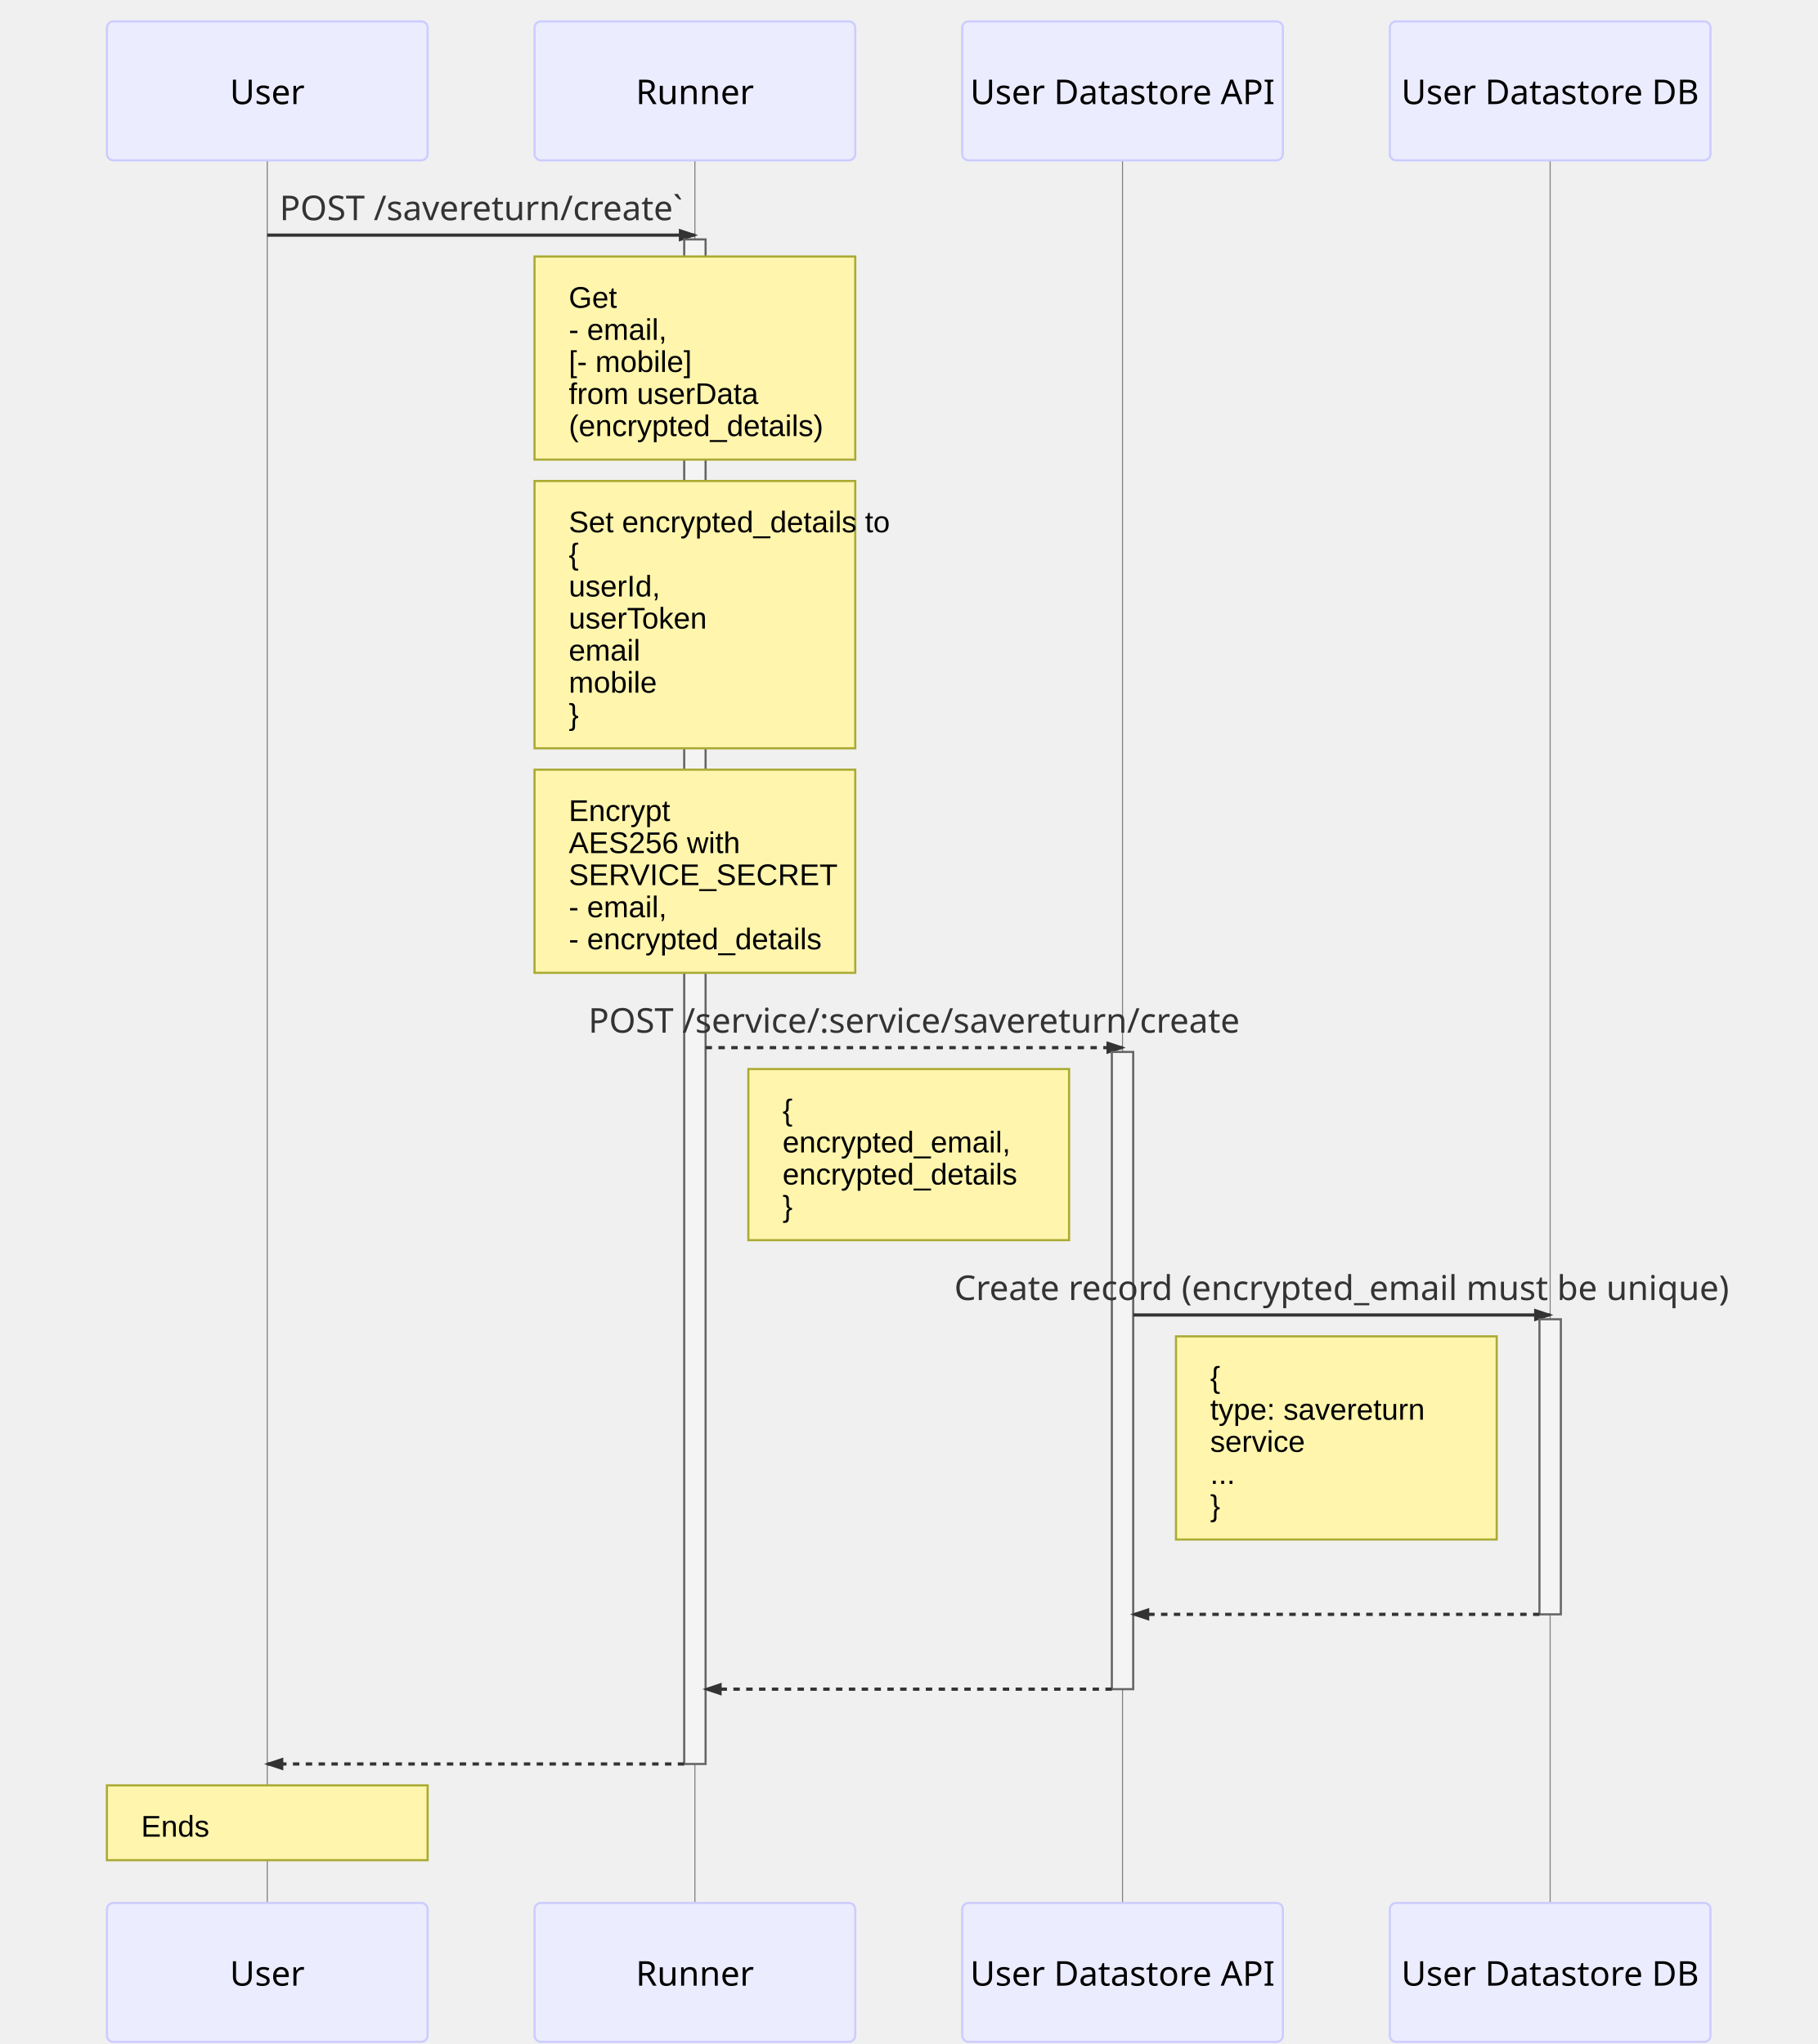
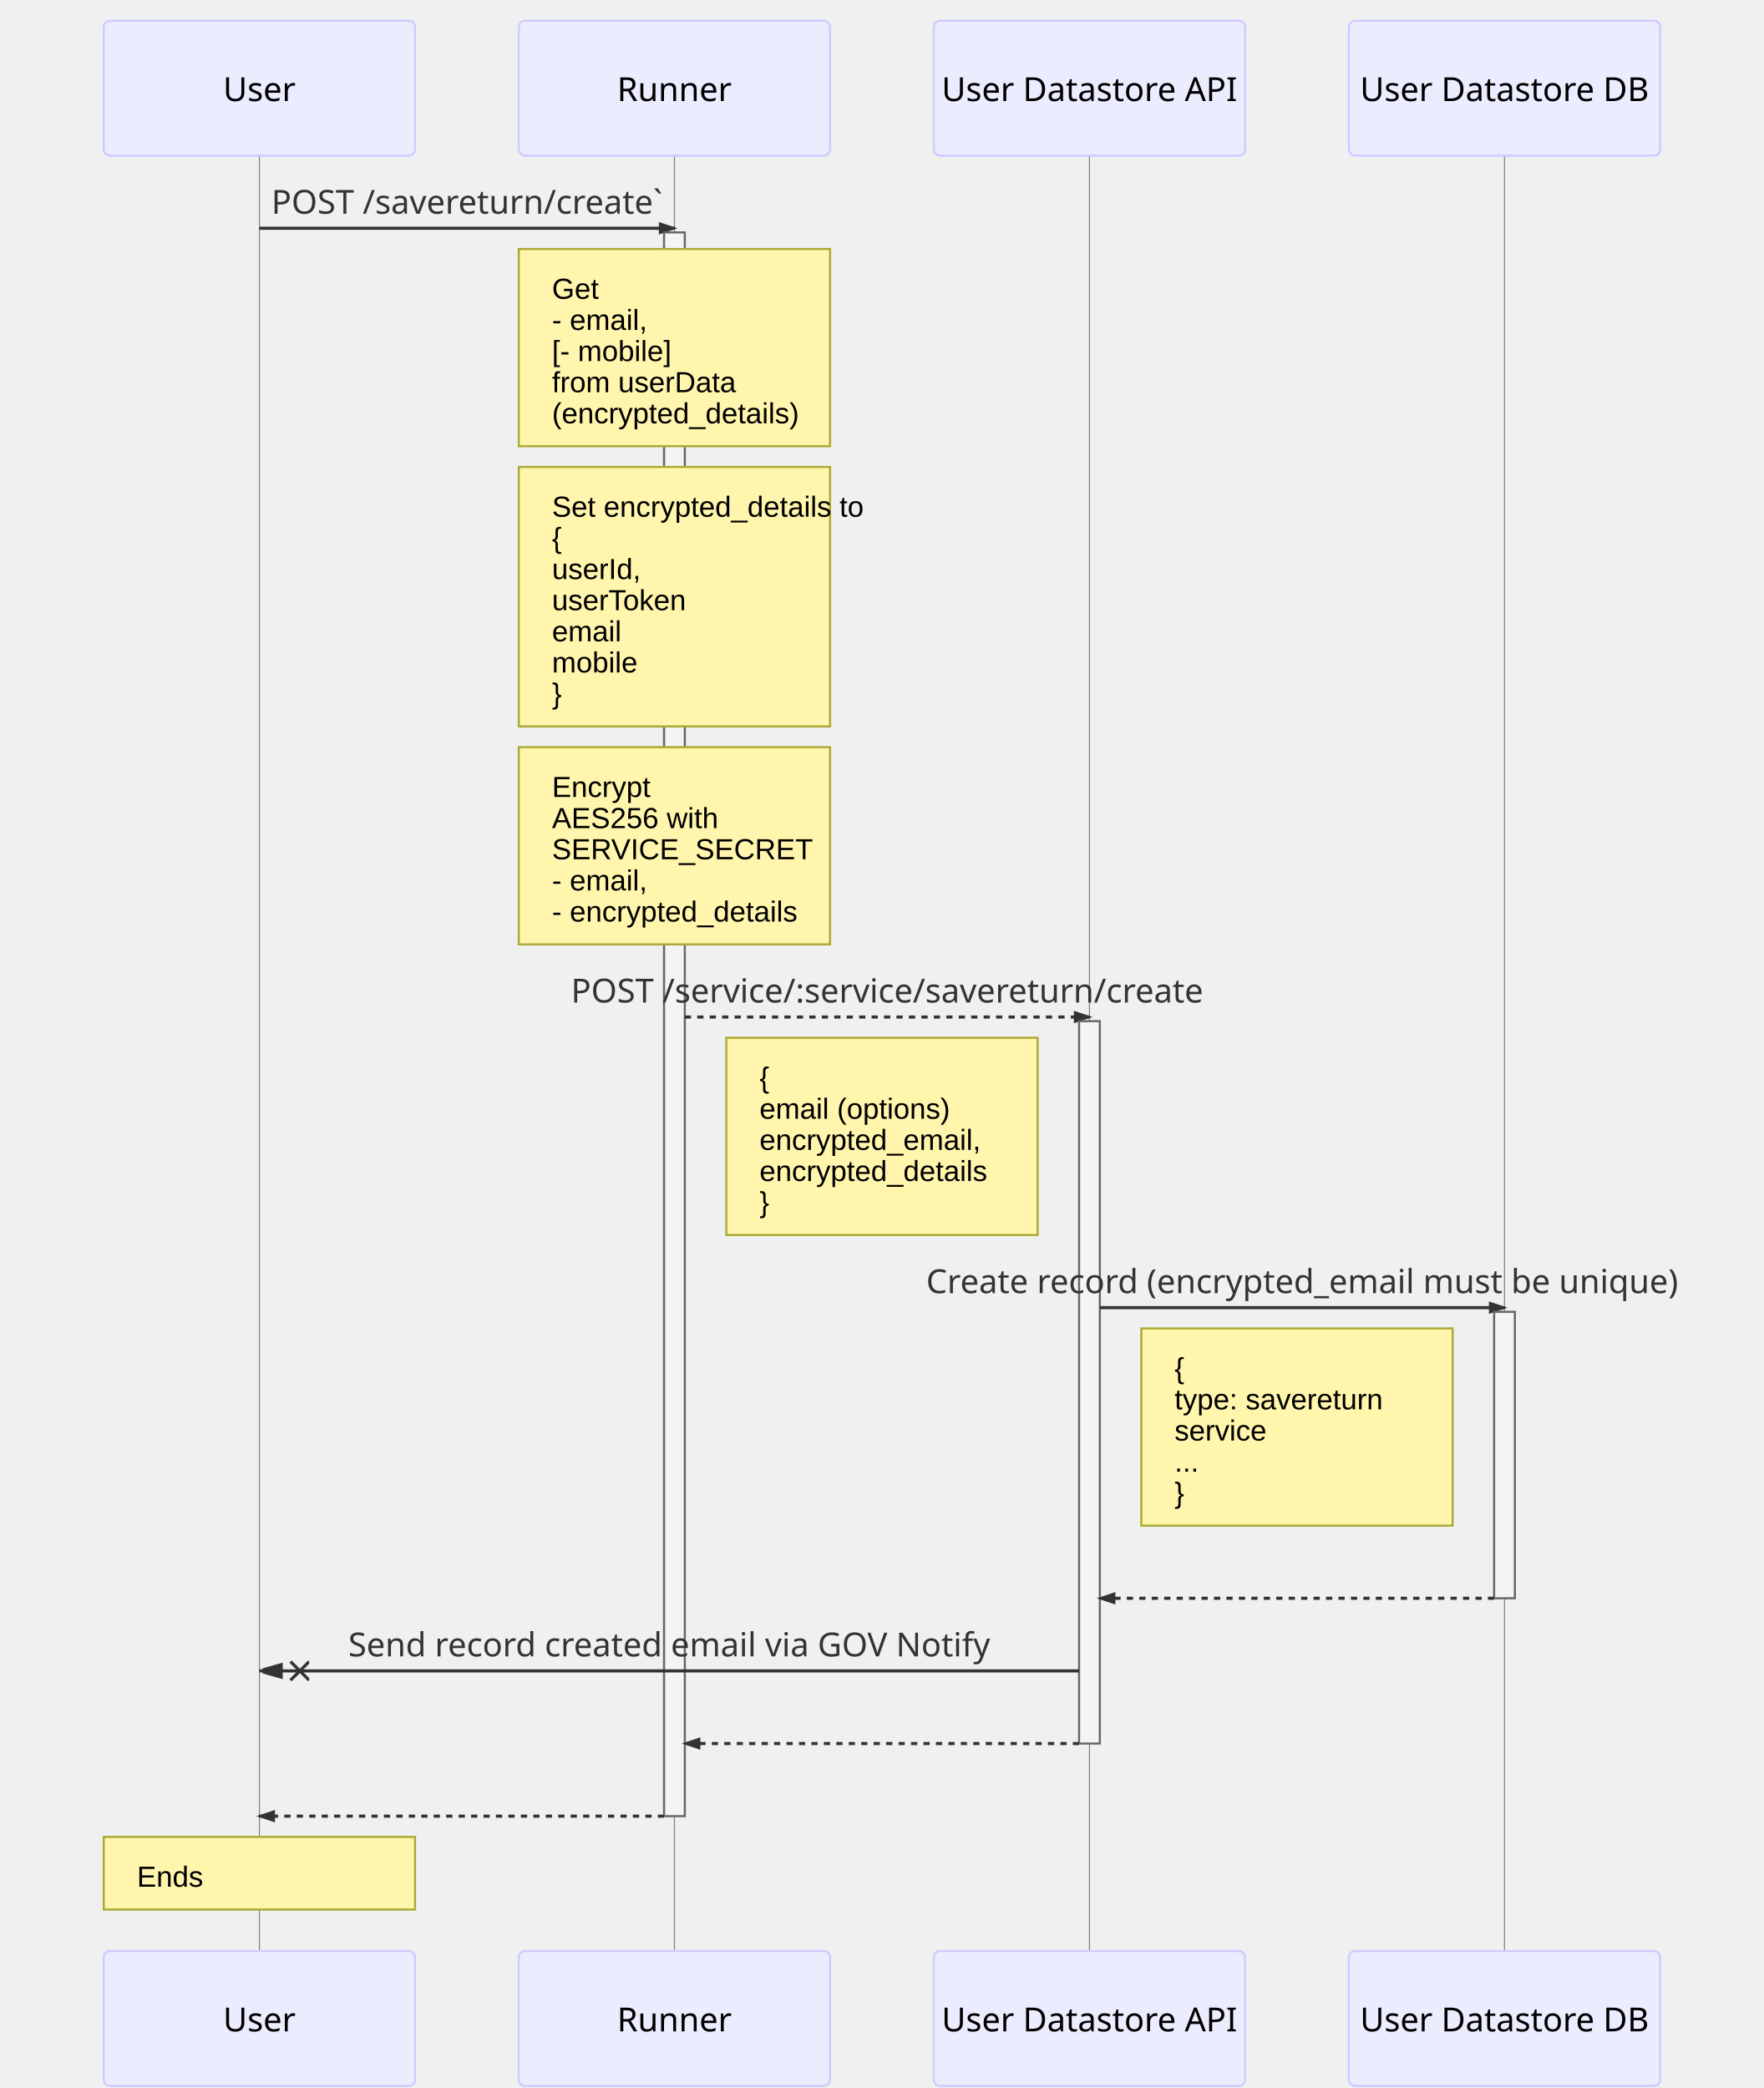
- <svg xmlns="http://www.w3.org/2000/svg" id="mermaid-1557239138481" width="100%" height="100%" style="max-width:850px;" viewBox="-50 -10 850 956.219">
-   <style>#mermaid-1557239138481 .label{font-family:trebuchet ms,verdana,arial;color:#333}#mermaid-1557239138481 .node circle,#mermaid-1557239138481 .node ellipse,#mermaid-1557239138481 .node polygon,#mermaid-1557239138481 .node rect{fill:#ececff;stroke:#9370db;stroke-width:1px}#mermaid-1557239138481 .node.clickable{cursor:pointer}#mermaid-1557239138481 .arrowheadPath{fill:#333}#mermaid-1557239138481 .edgePath .path{stroke:#333;stroke-width:1.5px}#mermaid-1557239138481 .edgeLabel{background-color:#e8e8e8}#mermaid-1557239138481 .cluster rect{fill:#ffffde!important;stroke:#aa3!important;stroke-width:1px!important}#mermaid-1557239138481 .cluster text{fill:#333}#mermaid-1557239138481 div.mermaidTooltip{position:absolute;text-align:center;max-width:200px;padding:2px;font-family:trebuchet ms,verdana,arial;font-size:12px;background:#ffffde;border:1px solid #aa3;border-radius:2px;pointer-events:none;z-index:100}#mermaid-1557239138481 .actor{stroke:#ccf;fill:#ececff}#mermaid-1557239138481 text.actor{fill:#000;stroke:none}#mermaid-1557239138481 .actor-line{stroke:grey}#mermaid-1557239138481 .messageLine0{marker-end:"url(#arrowhead)"}#mermaid-1557239138481 .messageLine0,#mermaid-1557239138481 .messageLine1{stroke-width:1.5;stroke-dasharray:"2 2";stroke:#333}#mermaid-1557239138481 #arrowhead{fill:#333}#mermaid-1557239138481 #crosshead path{fill:#333!important;stroke:#333!important}#mermaid-1557239138481 .messageText{fill:#333;stroke:none}#mermaid-1557239138481 .labelBox{stroke:#ccf;fill:#ececff}#mermaid-1557239138481 .labelText,#mermaid-1557239138481 .loopText{fill:#000;stroke:none}#mermaid-1557239138481 .loopLine{stroke-width:2;stroke-dasharray:"2 2";marker-end:"url(#arrowhead)";stroke:#ccf}#mermaid-1557239138481 .note{stroke:#aa3;fill:#fff5ad}#mermaid-1557239138481 .noteText{fill:#000;stroke:none;font-family:trebuchet ms,verdana,arial;font-size:14px}#mermaid-1557239138481 .section{stroke:none;opacity:.2}#mermaid-1557239138481 .section0{fill:rgba(102,102,255,.49)}#mermaid-1557239138481 .section2{fill:#fff400}#mermaid-1557239138481 .section1,#mermaid-1557239138481 .section3{fill:#fff;opacity:.2}#mermaid-1557239138481 .sectionTitle0,#mermaid-1557239138481 .sectionTitle1,#mermaid-1557239138481 .sectionTitle2,#mermaid-1557239138481 .sectionTitle3{fill:#333}#mermaid-1557239138481 .sectionTitle{text-anchor:start;font-size:11px;text-height:14px}#mermaid-1557239138481 .grid .tick{stroke:#d3d3d3;opacity:.3;shape-rendering:crispEdges}#mermaid-1557239138481 .grid path{stroke-width:0}#mermaid-1557239138481 .today{fill:none;stroke:red;stroke-width:2px}#mermaid-1557239138481 .task{stroke-width:2}#mermaid-1557239138481 .taskText{text-anchor:middle;font-size:11px}#mermaid-1557239138481 .taskTextOutsideRight{fill:#000;text-anchor:start;font-size:11px}#mermaid-1557239138481 .taskTextOutsideLeft{fill:#000;text-anchor:end;font-size:11px}#mermaid-1557239138481 .taskText0,#mermaid-1557239138481 .taskText1,#mermaid-1557239138481 .taskText2,#mermaid-1557239138481 .taskText3{fill:#fff}#mermaid-1557239138481 .task0,#mermaid-1557239138481 .task1,#mermaid-1557239138481 .task2,#mermaid-1557239138481 .task3{fill:#8a90dd;stroke:#534fbc}#mermaid-1557239138481 .taskTextOutside0,#mermaid-1557239138481 .taskTextOutside1,#mermaid-1557239138481 .taskTextOutside2,#mermaid-1557239138481 .taskTextOutside3{fill:#000}#mermaid-1557239138481 .active0,#mermaid-1557239138481 .active1,#mermaid-1557239138481 .active2,#mermaid-1557239138481 .active3{fill:#bfc7ff;stroke:#534fbc}#mermaid-1557239138481 .activeText0,#mermaid-1557239138481 .activeText1,#mermaid-1557239138481 .activeText2,#mermaid-1557239138481 .activeText3{fill:#000!important}#mermaid-1557239138481 .done0,#mermaid-1557239138481 .done1,#mermaid-1557239138481 .done2,#mermaid-1557239138481 .done3{stroke:grey;fill:#d3d3d3;stroke-width:2}#mermaid-1557239138481 .doneText0,#mermaid-1557239138481 .doneText1,#mermaid-1557239138481 .doneText2,#mermaid-1557239138481 .doneText3{fill:#000!important}#mermaid-1557239138481 .crit0,#mermaid-1557239138481 .crit1,#mermaid-1557239138481 .crit2,#mermaid-1557239138481 .crit3{stroke:#f88;fill:red;stroke-width:2}#mermaid-1557239138481 .activeCrit0,#mermaid-1557239138481 .activeCrit1,#mermaid-1557239138481 .activeCrit2,#mermaid-1557239138481 .activeCrit3{stroke:#f88;fill:#bfc7ff;stroke-width:2}#mermaid-1557239138481 .doneCrit0,#mermaid-1557239138481 .doneCrit1,#mermaid-1557239138481 .doneCrit2,#mermaid-1557239138481 .doneCrit3{stroke:#f88;fill:#d3d3d3;stroke-width:2;cursor:pointer;shape-rendering:crispEdges}#mermaid-1557239138481 .activeCritText0,#mermaid-1557239138481 .activeCritText1,#mermaid-1557239138481 .activeCritText2,#mermaid-1557239138481 .activeCritText3,#mermaid-1557239138481 .doneCritText0,#mermaid-1557239138481 .doneCritText1,#mermaid-1557239138481 .doneCritText2,#mermaid-1557239138481 .doneCritText3{fill:#000!important}#mermaid-1557239138481 .titleText{text-anchor:middle;font-size:18px;fill:#000}#mermaid-1557239138481 g.classGroup text{fill:#9370db;stroke:none;font-family:trebuchet ms,verdana,arial;font-size:10px}#mermaid-1557239138481 g.classGroup rect{fill:#ececff;stroke:#9370db}#mermaid-1557239138481 g.classGroup line{stroke:#9370db;stroke-width:1}#mermaid-1557239138481 .classLabel .box{stroke:none;stroke-width:0;fill:#ececff;opacity:.5}#mermaid-1557239138481 .classLabel .label{fill:#9370db;font-size:10px}#mermaid-1557239138481 .relation{stroke:#9370db;stroke-width:1;fill:none}#mermaid-1557239138481 #compositionEnd,#mermaid-1557239138481 #compositionStart{fill:#9370db;stroke:#9370db;stroke-width:1}#mermaid-1557239138481 #aggregationEnd,#mermaid-1557239138481 #aggregationStart{fill:#ececff;stroke:#9370db;stroke-width:1}#mermaid-1557239138481 #dependencyEnd,#mermaid-1557239138481 #dependencyStart,#mermaid-1557239138481 #extensionEnd,#mermaid-1557239138481 #extensionStart{fill:#9370db;stroke:#9370db;stroke-width:1}#mermaid-1557239138481 .branch-label,#mermaid-1557239138481 .commit-id,#mermaid-1557239138481 .commit-msg{fill:#d3d3d3;color:#d3d3d3}</style>
-   <style>#mermaid-1557239138481 {
+ <svg xmlns="http://www.w3.org/2000/svg" id="mermaid-1558091380993" width="100%" height="100%" style="max-width:850px;" viewBox="-50 -10 850 1006.219">
+   <style>#mermaid-1558091380993 .label{font-family:trebuchet ms,verdana,arial;color:#333}#mermaid-1558091380993 .node circle,#mermaid-1558091380993 .node ellipse,#mermaid-1558091380993 .node polygon,#mermaid-1558091380993 .node rect{fill:#ececff;stroke:#9370db;stroke-width:1px}#mermaid-1558091380993 .node.clickable{cursor:pointer}#mermaid-1558091380993 .arrowheadPath{fill:#333}#mermaid-1558091380993 .edgePath .path{stroke:#333;stroke-width:1.5px}#mermaid-1558091380993 .edgeLabel{background-color:#e8e8e8}#mermaid-1558091380993 .cluster rect{fill:#ffffde!important;stroke:#aa3!important;stroke-width:1px!important}#mermaid-1558091380993 .cluster text{fill:#333}#mermaid-1558091380993 div.mermaidTooltip{position:absolute;text-align:center;max-width:200px;padding:2px;font-family:trebuchet ms,verdana,arial;font-size:12px;background:#ffffde;border:1px solid #aa3;border-radius:2px;pointer-events:none;z-index:100}#mermaid-1558091380993 .actor{stroke:#ccf;fill:#ececff}#mermaid-1558091380993 text.actor{fill:#000;stroke:none}#mermaid-1558091380993 .actor-line{stroke:grey}#mermaid-1558091380993 .messageLine0{marker-end:"url(#arrowhead)"}#mermaid-1558091380993 .messageLine0,#mermaid-1558091380993 .messageLine1{stroke-width:1.5;stroke-dasharray:"2 2";stroke:#333}#mermaid-1558091380993 #arrowhead{fill:#333}#mermaid-1558091380993 #crosshead path{fill:#333!important;stroke:#333!important}#mermaid-1558091380993 .messageText{fill:#333;stroke:none}#mermaid-1558091380993 .labelBox{stroke:#ccf;fill:#ececff}#mermaid-1558091380993 .labelText,#mermaid-1558091380993 .loopText{fill:#000;stroke:none}#mermaid-1558091380993 .loopLine{stroke-width:2;stroke-dasharray:"2 2";marker-end:"url(#arrowhead)";stroke:#ccf}#mermaid-1558091380993 .note{stroke:#aa3;fill:#fff5ad}#mermaid-1558091380993 .noteText{fill:#000;stroke:none;font-family:trebuchet ms,verdana,arial;font-size:14px}#mermaid-1558091380993 .section{stroke:none;opacity:.2}#mermaid-1558091380993 .section0{fill:rgba(102,102,255,.49)}#mermaid-1558091380993 .section2{fill:#fff400}#mermaid-1558091380993 .section1,#mermaid-1558091380993 .section3{fill:#fff;opacity:.2}#mermaid-1558091380993 .sectionTitle0,#mermaid-1558091380993 .sectionTitle1,#mermaid-1558091380993 .sectionTitle2,#mermaid-1558091380993 .sectionTitle3{fill:#333}#mermaid-1558091380993 .sectionTitle{text-anchor:start;font-size:11px;text-height:14px}#mermaid-1558091380993 .grid .tick{stroke:#d3d3d3;opacity:.3;shape-rendering:crispEdges}#mermaid-1558091380993 .grid path{stroke-width:0}#mermaid-1558091380993 .today{fill:none;stroke:red;stroke-width:2px}#mermaid-1558091380993 .task{stroke-width:2}#mermaid-1558091380993 .taskText{text-anchor:middle;font-size:11px}#mermaid-1558091380993 .taskTextOutsideRight{fill:#000;text-anchor:start;font-size:11px}#mermaid-1558091380993 .taskTextOutsideLeft{fill:#000;text-anchor:end;font-size:11px}#mermaid-1558091380993 .taskText0,#mermaid-1558091380993 .taskText1,#mermaid-1558091380993 .taskText2,#mermaid-1558091380993 .taskText3{fill:#fff}#mermaid-1558091380993 .task0,#mermaid-1558091380993 .task1,#mermaid-1558091380993 .task2,#mermaid-1558091380993 .task3{fill:#8a90dd;stroke:#534fbc}#mermaid-1558091380993 .taskTextOutside0,#mermaid-1558091380993 .taskTextOutside1,#mermaid-1558091380993 .taskTextOutside2,#mermaid-1558091380993 .taskTextOutside3{fill:#000}#mermaid-1558091380993 .active0,#mermaid-1558091380993 .active1,#mermaid-1558091380993 .active2,#mermaid-1558091380993 .active3{fill:#bfc7ff;stroke:#534fbc}#mermaid-1558091380993 .activeText0,#mermaid-1558091380993 .activeText1,#mermaid-1558091380993 .activeText2,#mermaid-1558091380993 .activeText3{fill:#000!important}#mermaid-1558091380993 .done0,#mermaid-1558091380993 .done1,#mermaid-1558091380993 .done2,#mermaid-1558091380993 .done3{stroke:grey;fill:#d3d3d3;stroke-width:2}#mermaid-1558091380993 .doneText0,#mermaid-1558091380993 .doneText1,#mermaid-1558091380993 .doneText2,#mermaid-1558091380993 .doneText3{fill:#000!important}#mermaid-1558091380993 .crit0,#mermaid-1558091380993 .crit1,#mermaid-1558091380993 .crit2,#mermaid-1558091380993 .crit3{stroke:#f88;fill:red;stroke-width:2}#mermaid-1558091380993 .activeCrit0,#mermaid-1558091380993 .activeCrit1,#mermaid-1558091380993 .activeCrit2,#mermaid-1558091380993 .activeCrit3{stroke:#f88;fill:#bfc7ff;stroke-width:2}#mermaid-1558091380993 .doneCrit0,#mermaid-1558091380993 .doneCrit1,#mermaid-1558091380993 .doneCrit2,#mermaid-1558091380993 .doneCrit3{stroke:#f88;fill:#d3d3d3;stroke-width:2;cursor:pointer;shape-rendering:crispEdges}#mermaid-1558091380993 .activeCritText0,#mermaid-1558091380993 .activeCritText1,#mermaid-1558091380993 .activeCritText2,#mermaid-1558091380993 .activeCritText3,#mermaid-1558091380993 .doneCritText0,#mermaid-1558091380993 .doneCritText1,#mermaid-1558091380993 .doneCritText2,#mermaid-1558091380993 .doneCritText3{fill:#000!important}#mermaid-1558091380993 .titleText{text-anchor:middle;font-size:18px;fill:#000}#mermaid-1558091380993 g.classGroup text{fill:#9370db;stroke:none;font-family:trebuchet ms,verdana,arial;font-size:10px}#mermaid-1558091380993 g.classGroup rect{fill:#ececff;stroke:#9370db}#mermaid-1558091380993 g.classGroup line{stroke:#9370db;stroke-width:1}#mermaid-1558091380993 .classLabel .box{stroke:none;stroke-width:0;fill:#ececff;opacity:.5}#mermaid-1558091380993 .classLabel .label{fill:#9370db;font-size:10px}#mermaid-1558091380993 .relation{stroke:#9370db;stroke-width:1;fill:none}#mermaid-1558091380993 #compositionEnd,#mermaid-1558091380993 #compositionStart{fill:#9370db;stroke:#9370db;stroke-width:1}#mermaid-1558091380993 #aggregationEnd,#mermaid-1558091380993 #aggregationStart{fill:#ececff;stroke:#9370db;stroke-width:1}#mermaid-1558091380993 #dependencyEnd,#mermaid-1558091380993 #dependencyStart,#mermaid-1558091380993 #extensionEnd,#mermaid-1558091380993 #extensionStart{fill:#9370db;stroke:#9370db;stroke-width:1}#mermaid-1558091380993 .branch-label,#mermaid-1558091380993 .commit-id,#mermaid-1558091380993 .commit-msg{fill:#d3d3d3;color:#d3d3d3}</style>
+   <style>#mermaid-1558091380993 {
    color: rgb(0, 0, 0);
    font: normal normal 400 normal 16px / normal nta;
  }</style>
  <defs>
    <style type="text/css">
  [object Promise]
  </style>
  </defs>
  <g />
  <g>
-     <line id="actor0" x1="75" y1="5" x2="75" y2="945.219" class="actor-line" stroke-width="0.5px" stroke="#999" />
+     <line id="actor0" x1="75" y1="5" x2="75" y2="995.219" class="actor-line" stroke-width="0.5px" stroke="#999" />
    <rect x="0" y="0" fill="#eaeaea" stroke="#666" width="150" height="65" rx="3" ry="3" class="actor" />
    <text x="75" y="32.5" dominant-baseline="central" alignment-baseline="central" class="actor" style="text-anchor: middle;">
      <tspan x="75" dy="0">User</tspan>
    </text>
  </g>
  <g>
-     <line id="actor1" x1="275" y1="5" x2="275" y2="945.219" class="actor-line" stroke-width="0.5px" stroke="#999" />
+     <line id="actor1" x1="275" y1="5" x2="275" y2="995.219" class="actor-line" stroke-width="0.5px" stroke="#999" />
    <rect x="200" y="0" fill="#eaeaea" stroke="#666" width="150" height="65" rx="3" ry="3" class="actor" />
    <text x="275" y="32.5" dominant-baseline="central" alignment-baseline="central" class="actor" style="text-anchor: middle;">
      <tspan x="275" dy="0">Runner</tspan>
    </text>
  </g>
  <g>
-     <line id="actor2" x1="475" y1="5" x2="475" y2="945.219" class="actor-line" stroke-width="0.5px" stroke="#999" />
+     <line id="actor2" x1="475" y1="5" x2="475" y2="995.219" class="actor-line" stroke-width="0.5px" stroke="#999" />
    <rect x="400" y="0" fill="#eaeaea" stroke="#666" width="150" height="65" rx="3" ry="3" class="actor" />
    <text x="475" y="32.5" dominant-baseline="central" alignment-baseline="central" class="actor" style="text-anchor: middle;">
      <tspan x="475" dy="0">User Datastore API</tspan>
    </text>
  </g>
  <g>
-     <line id="actor3" x1="675" y1="5" x2="675" y2="945.219" class="actor-line" stroke-width="0.5px" stroke="#999" />
+     <line id="actor3" x1="675" y1="5" x2="675" y2="995.219" class="actor-line" stroke-width="0.5px" stroke="#999" />
    <rect x="600" y="0" fill="#eaeaea" stroke="#666" width="150" height="65" rx="3" ry="3" class="actor" />
    <text x="675" y="32.5" dominant-baseline="central" alignment-baseline="central" class="actor" style="text-anchor: middle;">
      <tspan x="675" dy="0">User Datastore DB</tspan>
    </text>
  </g>
  <defs>
    <marker id="arrowhead" refX="5" refY="2" markerWidth="6" markerHeight="4" orient="auto">
      <path d="M 0,0 V 4 L6,2 Z" />
    </marker>
  </defs>
  <defs>
    <marker id="crosshead" markerWidth="15" markerHeight="8" orient="auto" refX="16" refY="4">
      <path fill="black" stroke="#000000" stroke-width="1px" d="M 9,2 V 6 L16,4 Z" style="stroke-dasharray: 0, 0;" />
      <path fill="none" stroke="#000000" stroke-width="1px" d="M 0,1 L 6,7 M 6,1 L 0,7" style="stroke-dasharray: 0, 0;" />
    </marker>
  </defs>
  <g>
    <text x="175" y="93" class="messageText" style="text-anchor: middle;">POST /savereturn/create`</text>
    <line x1="75" y1="100" x2="275" y2="100" class="messageLine0" stroke-width="2" stroke="black" marker-end="url(#arrowhead)" style="fill: none;" />
  </g>
  <g>
-     <rect x="270" y="102" fill="#f4f4f4" stroke="#666" width="10" height="713.219" rx="0" ry="0" />
+     <rect x="270" y="102" fill="#f4f4f4" stroke="#666" width="10" height="763.219" rx="0" ry="0" />
  </g>
  <g>
    <rect x="200" y="110" fill="#EDF2AE" stroke="#666" width="150" height="95.016" rx="0" ry="0" class="note" />
    <text x="196" y="134" fill="black" class="noteText">
      <tspan x="216" fill="black">Get</tspan>
    </text>
    <text x="196" y="149" fill="black" class="noteText">
      <tspan x="216" fill="black">- email,</tspan>
    </text>
    <text x="196" y="164" fill="black" class="noteText">
      <tspan x="216" fill="black">[- mobile]</tspan>
    </text>
    <text x="196" y="179" fill="black" class="noteText">
      <tspan x="216" fill="black">from userData</tspan>
    </text>
    <text x="196" y="194" fill="black" class="noteText">
      <tspan x="216" fill="black">(encrypted_details)</tspan>
    </text>
  </g>
  <g>
    <rect x="200" y="215.016" fill="#EDF2AE" stroke="#666" width="150" height="125.047" rx="0" ry="0" class="note" />
    <text x="196" y="239.016" fill="black" class="noteText">
      <tspan x="216" fill="black">Set encrypted_details to</tspan>
    </text>
    <text x="196" y="254.031" fill="black" class="noteText">
      <tspan x="216" fill="black">{</tspan>
    </text>
    <text x="196" y="269.047" fill="black" class="noteText">
      <tspan x="216" fill="black">userId,</tspan>
    </text>
    <text x="196" y="284.047" fill="black" class="noteText">
      <tspan x="216" fill="black">userToken</tspan>
    </text>
    <text x="196" y="299.047" fill="black" class="noteText">
      <tspan x="216" fill="black">email</tspan>
    </text>
    <text x="196" y="314.047" fill="black" class="noteText">
      <tspan x="216" fill="black">mobile</tspan>
    </text>
    <text x="196" y="329.047" fill="black" class="noteText">
      <tspan x="216" fill="black">}</tspan>
    </text>
  </g>
  <g>
    <rect x="200" y="350.062" fill="#EDF2AE" stroke="#666" width="150" height="95.047" rx="0" ry="0" class="note" />
    <text x="196" y="374.062" fill="black" class="noteText">
      <tspan x="216" fill="black">Encrypt </tspan>
    </text>
    <text x="196" y="389.078" fill="black" class="noteText">
      <tspan x="216" fill="black">AES256 with </tspan>
    </text>
    <text x="196" y="404.078" fill="black" class="noteText">
      <tspan x="216" fill="black">SERVICE_SECRET </tspan>
    </text>
    <text x="196" y="419.094" fill="black" class="noteText">
      <tspan x="216" fill="black">- email, </tspan>
    </text>
    <text x="196" y="434.094" fill="black" class="noteText">
      <tspan x="216" fill="black">- encrypted_details</tspan>
    </text>
  </g>
  <g>
    <text x="377.5" y="473.109" class="messageText" style="text-anchor: middle;">POST /service/:service/savereturn/create</text>
    <line x1="280" y1="480.109" x2="475" y2="480.109" class="messageLine1" stroke-width="2" stroke="black" marker-end="url(#arrowhead)" style="stroke-dasharray: 3, 3; fill: none;" />
  </g>
  <g>
-     <rect x="470" y="482.109" fill="#f4f4f4" stroke="#666" width="10" height="298.109" rx="0" ry="0" />
-   </g>
-   <g>
-     <rect x="300" y="490.109" fill="#EDF2AE" stroke="#666" width="150" height="80.062" rx="0" ry="0" class="note" />
+     <rect x="470" y="482.109" fill="#f4f4f4" stroke="#666" width="10" height="348.109" rx="0" ry="0" />
+   </g>
+   <g>
+     <rect x="300" y="490.109" fill="#EDF2AE" stroke="#666" width="150" height="95.062" rx="0" ry="0" class="note" />
    <text x="296" y="514.109" fill="black" class="noteText">
      <tspan x="316" fill="black">{</tspan>
    </text>
    <text x="296" y="529.125" fill="black" class="noteText">
+       <tspan x="316" fill="black">email (options)</tspan>
+     </text>
+     <text x="296" y="544.125" fill="black" class="noteText">
      <tspan x="316" fill="black">encrypted_email, </tspan>
    </text>
-     <text x="296" y="544.141" fill="black" class="noteText">
+     <text x="296" y="559.141" fill="black" class="noteText">
      <tspan x="316" fill="black">encrypted_details</tspan>
    </text>
-     <text x="296" y="559.156" fill="black" class="noteText">
+     <text x="296" y="574.156" fill="black" class="noteText">
      <tspan x="316" fill="black">}</tspan>
    </text>
  </g>
  <g>
-     <text x="577.5" y="598.172" class="messageText" style="text-anchor: middle;">Create record (encrypted_email must be unique)</text>
-     <line x1="480" y1="605.172" x2="675" y2="605.172" class="messageLine0" stroke-width="2" stroke="black" marker-end="url(#arrowhead)" style="fill: none;" />
-   </g>
-   <g>
-     <rect x="670" y="607.172" fill="#f4f4f4" stroke="#666" width="10" height="138.047" rx="0" ry="0" />
-   </g>
-   <g>
-     <rect x="500" y="615.172" fill="#EDF2AE" stroke="#666" width="150" height="95.047" rx="0" ry="0" class="note" />
-     <text x="496" y="639.172" fill="black" class="noteText">
+     <text x="577.5" y="613.172" class="messageText" style="text-anchor: middle;">Create record (encrypted_email must be unique)</text>
+     <line x1="480" y1="620.172" x2="675" y2="620.172" class="messageLine0" stroke-width="2" stroke="black" marker-end="url(#arrowhead)" style="fill: none;" />
+   </g>
+   <g>
+     <rect x="670" y="622.172" fill="#f4f4f4" stroke="#666" width="10" height="138.047" rx="0" ry="0" />
+   </g>
+   <g>
+     <rect x="500" y="630.172" fill="#EDF2AE" stroke="#666" width="150" height="95.047" rx="0" ry="0" class="note" />
+     <text x="496" y="654.172" fill="black" class="noteText">
      <tspan x="516" fill="black">{</tspan>
    </text>
-     <text x="496" y="654.188" fill="black" class="noteText">
+     <text x="496" y="669.188" fill="black" class="noteText">
      <tspan x="516" fill="black">type: savereturn</tspan>
    </text>
-     <text x="496" y="669.203" fill="black" class="noteText">
+     <text x="496" y="684.203" fill="black" class="noteText">
      <tspan x="516" fill="black">service</tspan>
    </text>
-     <text x="496" y="684.203" fill="black" class="noteText">
+     <text x="496" y="699.203" fill="black" class="noteText">
      <tspan x="516" fill="black">...</tspan>
    </text>
-     <text x="496" y="699.203" fill="black" class="noteText">
+     <text x="496" y="714.203" fill="black" class="noteText">
      <tspan x="516" fill="black">}</tspan>
    </text>
  </g>
  <g>
-     <text x="575" y="738.219" class="messageText" style="text-anchor: middle;" />
-     <line x1="670" y1="745.219" x2="480" y2="745.219" class="messageLine1" stroke-width="2" stroke="black" marker-end="url(#arrowhead)" style="stroke-dasharray: 3, 3; fill: none;" />
-   </g>
-   <g>
-     <text x="375" y="773.219" class="messageText" style="text-anchor: middle;" />
-     <line x1="470" y1="780.219" x2="280" y2="780.219" class="messageLine1" stroke-width="2" stroke="black" marker-end="url(#arrowhead)" style="stroke-dasharray: 3, 3; fill: none;" />
-   </g>
-   <g>
-     <text x="172.5" y="808.219" class="messageText" style="text-anchor: middle;" />
-     <line x1="270" y1="815.219" x2="75" y2="815.219" class="messageLine1" stroke-width="2" stroke="black" marker-end="url(#arrowhead)" style="stroke-dasharray: 3, 3; fill: none;" />
-   </g>
-   <g>
-     <rect x="0" y="825.219" fill="#EDF2AE" stroke="#666" width="150" height="35" rx="0" ry="0" class="note" />
-     <text x="-4" y="849.219" fill="black" class="noteText">
+     <text x="575" y="753.219" class="messageText" style="text-anchor: middle;" />
+     <line x1="670" y1="760.219" x2="480" y2="760.219" class="messageLine1" stroke-width="2" stroke="black" marker-end="url(#arrowhead)" style="stroke-dasharray: 3, 3; fill: none;" />
+   </g>
+   <g>
+     <text x="272.5" y="788.219" class="messageText" style="text-anchor: middle;">Send record created email via GOV Notify</text>
+     <line x1="470" y1="795.219" x2="75" y2="795.219" class="messageLine0" stroke-width="2" stroke="black" marker-end="url(#crosshead)" style="fill: none;" />
+   </g>
+   <g>
+     <text x="375" y="823.219" class="messageText" style="text-anchor: middle;" />
+     <line x1="470" y1="830.219" x2="280" y2="830.219" class="messageLine1" stroke-width="2" stroke="black" marker-end="url(#arrowhead)" style="stroke-dasharray: 3, 3; fill: none;" />
+   </g>
+   <g>
+     <text x="172.5" y="858.219" class="messageText" style="text-anchor: middle;" />
+     <line x1="270" y1="865.219" x2="75" y2="865.219" class="messageLine1" stroke-width="2" stroke="black" marker-end="url(#arrowhead)" style="stroke-dasharray: 3, 3; fill: none;" />
+   </g>
+   <g>
+     <rect x="0" y="875.219" fill="#EDF2AE" stroke="#666" width="150" height="35" rx="0" ry="0" class="note" />
+     <text x="-4" y="899.219" fill="black" class="noteText">
      <tspan x="16" fill="black">Ends</tspan>
    </text>
  </g>
  <g>
-     <rect x="0" y="880.219" fill="#eaeaea" stroke="#666" width="150" height="65" rx="3" ry="3" class="actor" />
-     <text x="75" y="912.719" dominant-baseline="central" alignment-baseline="central" class="actor" style="text-anchor: middle;">
+     <rect x="0" y="930.219" fill="#eaeaea" stroke="#666" width="150" height="65" rx="3" ry="3" class="actor" />
+     <text x="75" y="962.719" dominant-baseline="central" alignment-baseline="central" class="actor" style="text-anchor: middle;">
      <tspan x="75" dy="0">User</tspan>
    </text>
  </g>
  <g>
-     <rect x="200" y="880.219" fill="#eaeaea" stroke="#666" width="150" height="65" rx="3" ry="3" class="actor" />
-     <text x="275" y="912.719" dominant-baseline="central" alignment-baseline="central" class="actor" style="text-anchor: middle;">
+     <rect x="200" y="930.219" fill="#eaeaea" stroke="#666" width="150" height="65" rx="3" ry="3" class="actor" />
+     <text x="275" y="962.719" dominant-baseline="central" alignment-baseline="central" class="actor" style="text-anchor: middle;">
      <tspan x="275" dy="0">Runner</tspan>
    </text>
  </g>
  <g>
-     <rect x="400" y="880.219" fill="#eaeaea" stroke="#666" width="150" height="65" rx="3" ry="3" class="actor" />
-     <text x="475" y="912.719" dominant-baseline="central" alignment-baseline="central" class="actor" style="text-anchor: middle;">
+     <rect x="400" y="930.219" fill="#eaeaea" stroke="#666" width="150" height="65" rx="3" ry="3" class="actor" />
+     <text x="475" y="962.719" dominant-baseline="central" alignment-baseline="central" class="actor" style="text-anchor: middle;">
      <tspan x="475" dy="0">User Datastore API</tspan>
    </text>
  </g>
  <g>
-     <rect x="600" y="880.219" fill="#eaeaea" stroke="#666" width="150" height="65" rx="3" ry="3" class="actor" />
-     <text x="675" y="912.719" dominant-baseline="central" alignment-baseline="central" class="actor" style="text-anchor: middle;">
+     <rect x="600" y="930.219" fill="#eaeaea" stroke="#666" width="150" height="65" rx="3" ry="3" class="actor" />
+     <text x="675" y="962.719" dominant-baseline="central" alignment-baseline="central" class="actor" style="text-anchor: middle;">
      <tspan x="675" dy="0">User Datastore DB</tspan>
    </text>
  </g>
</svg>
